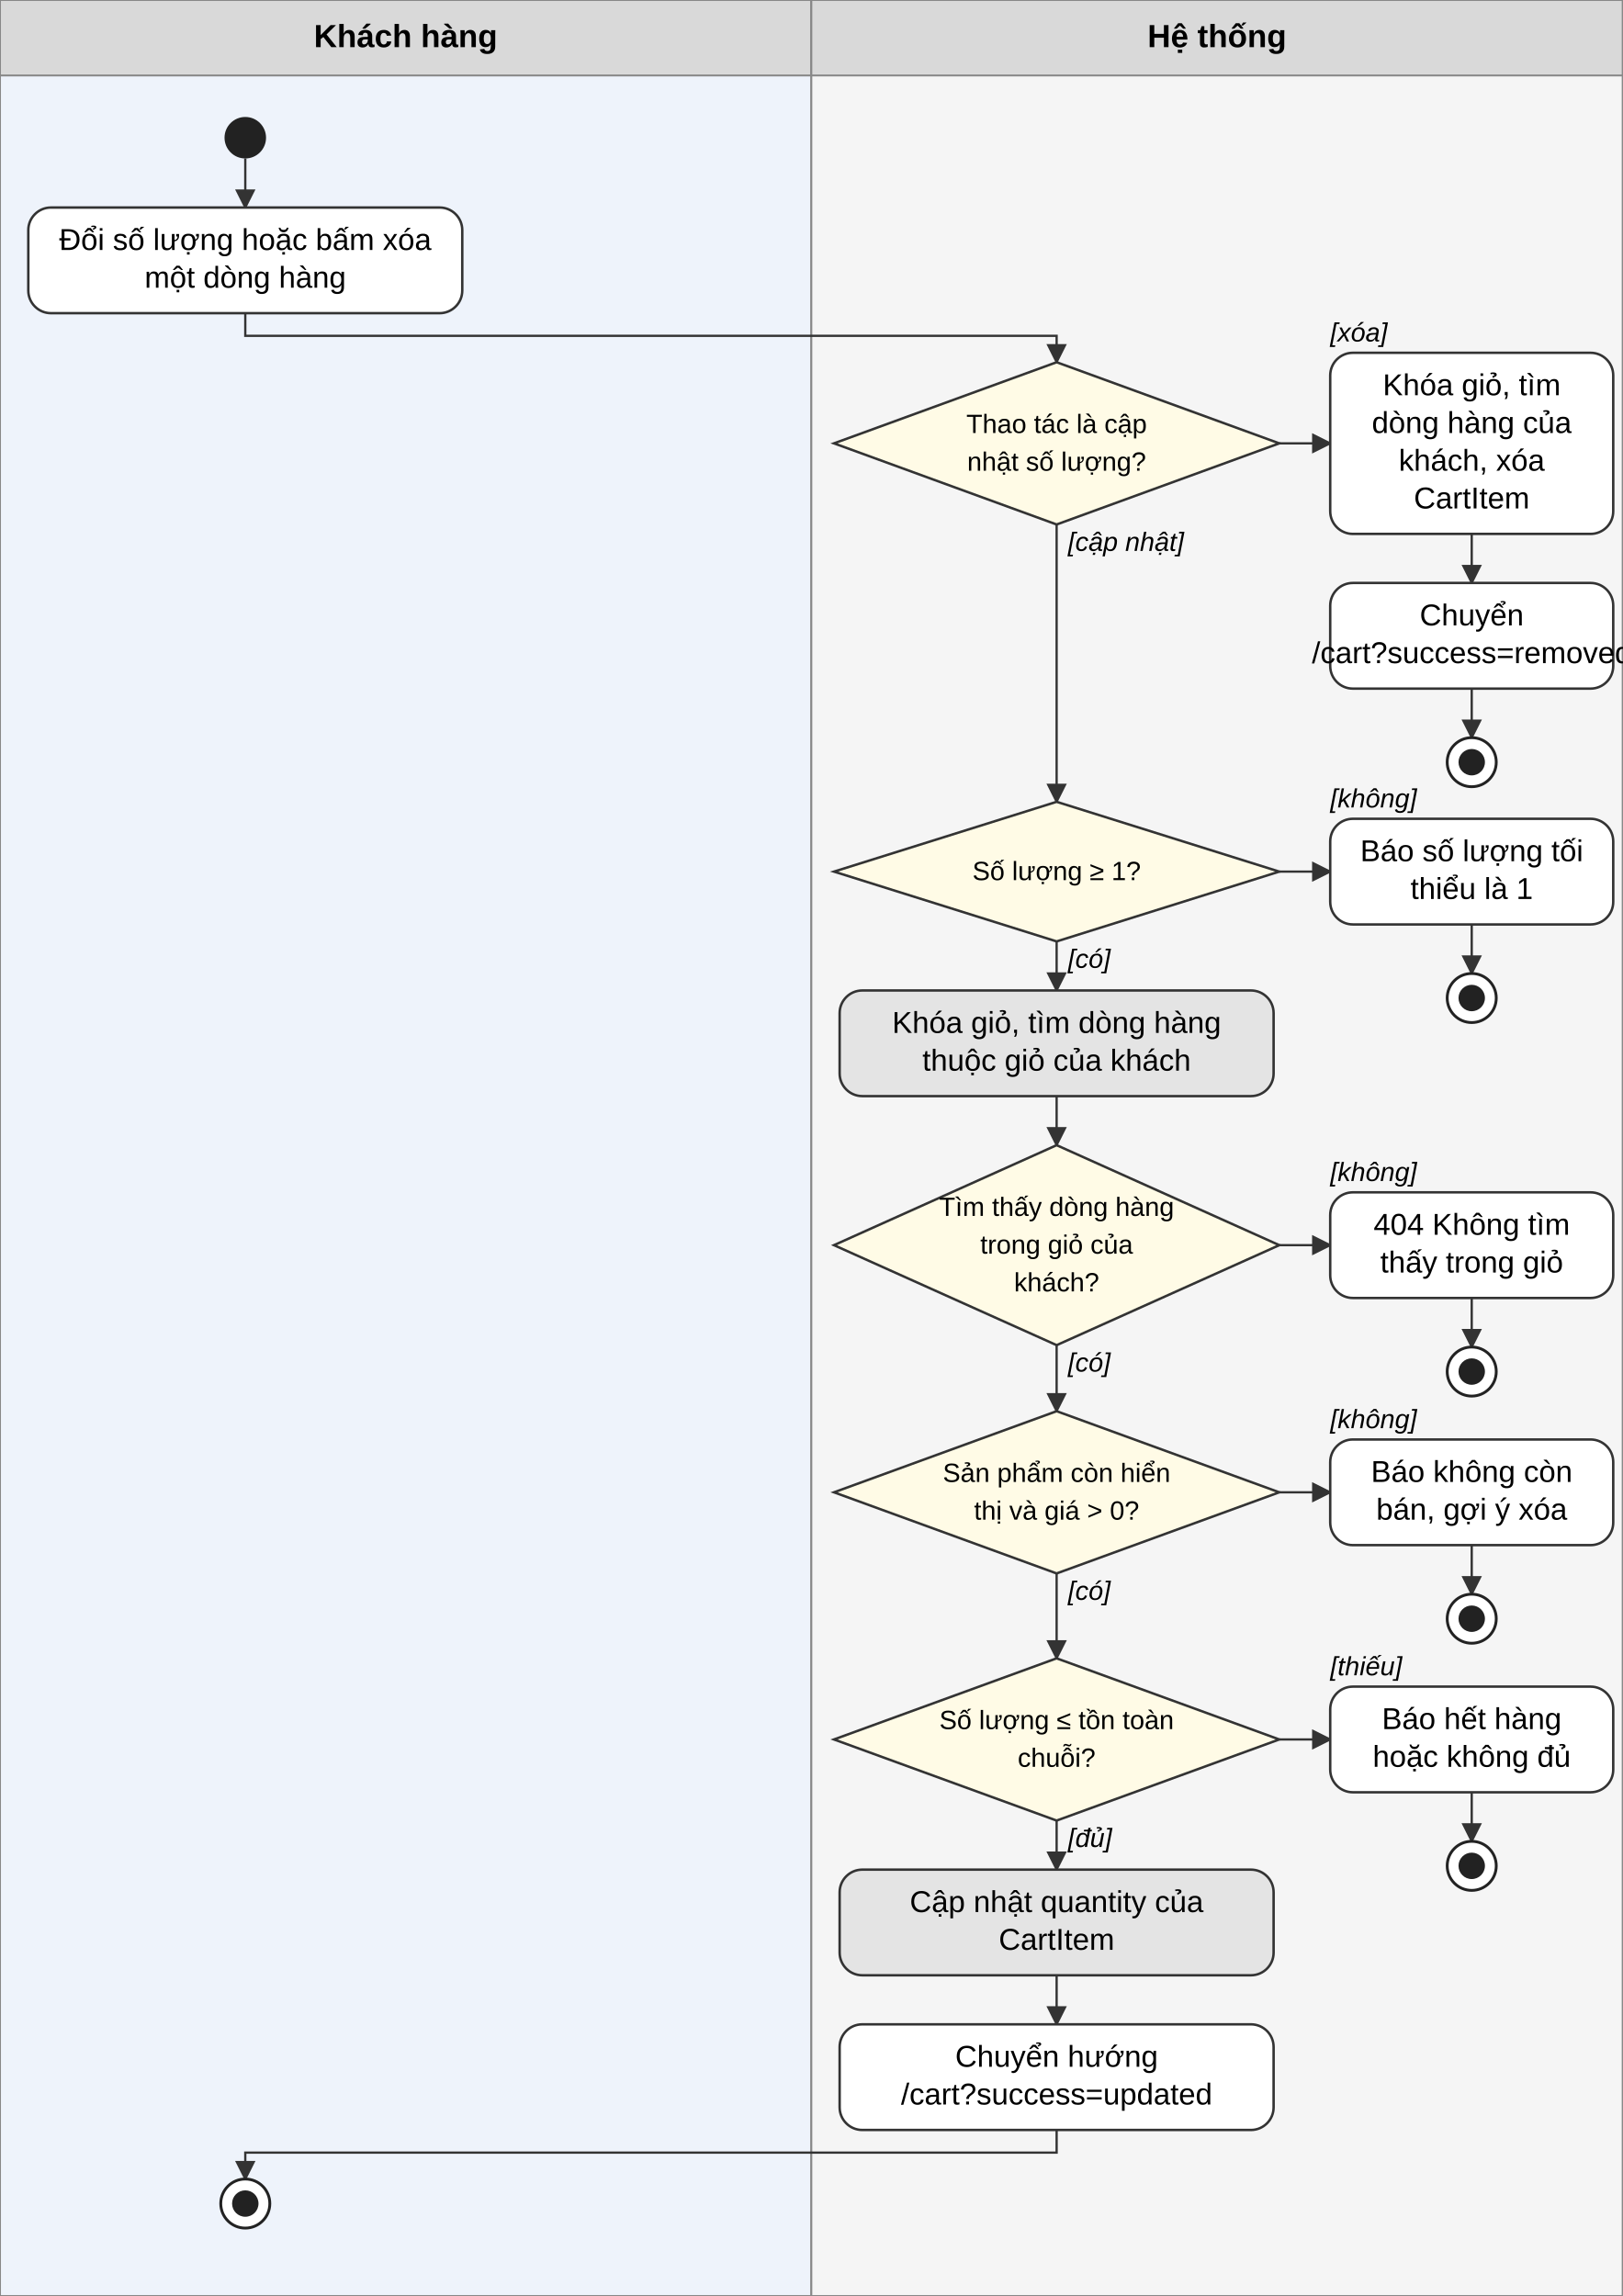
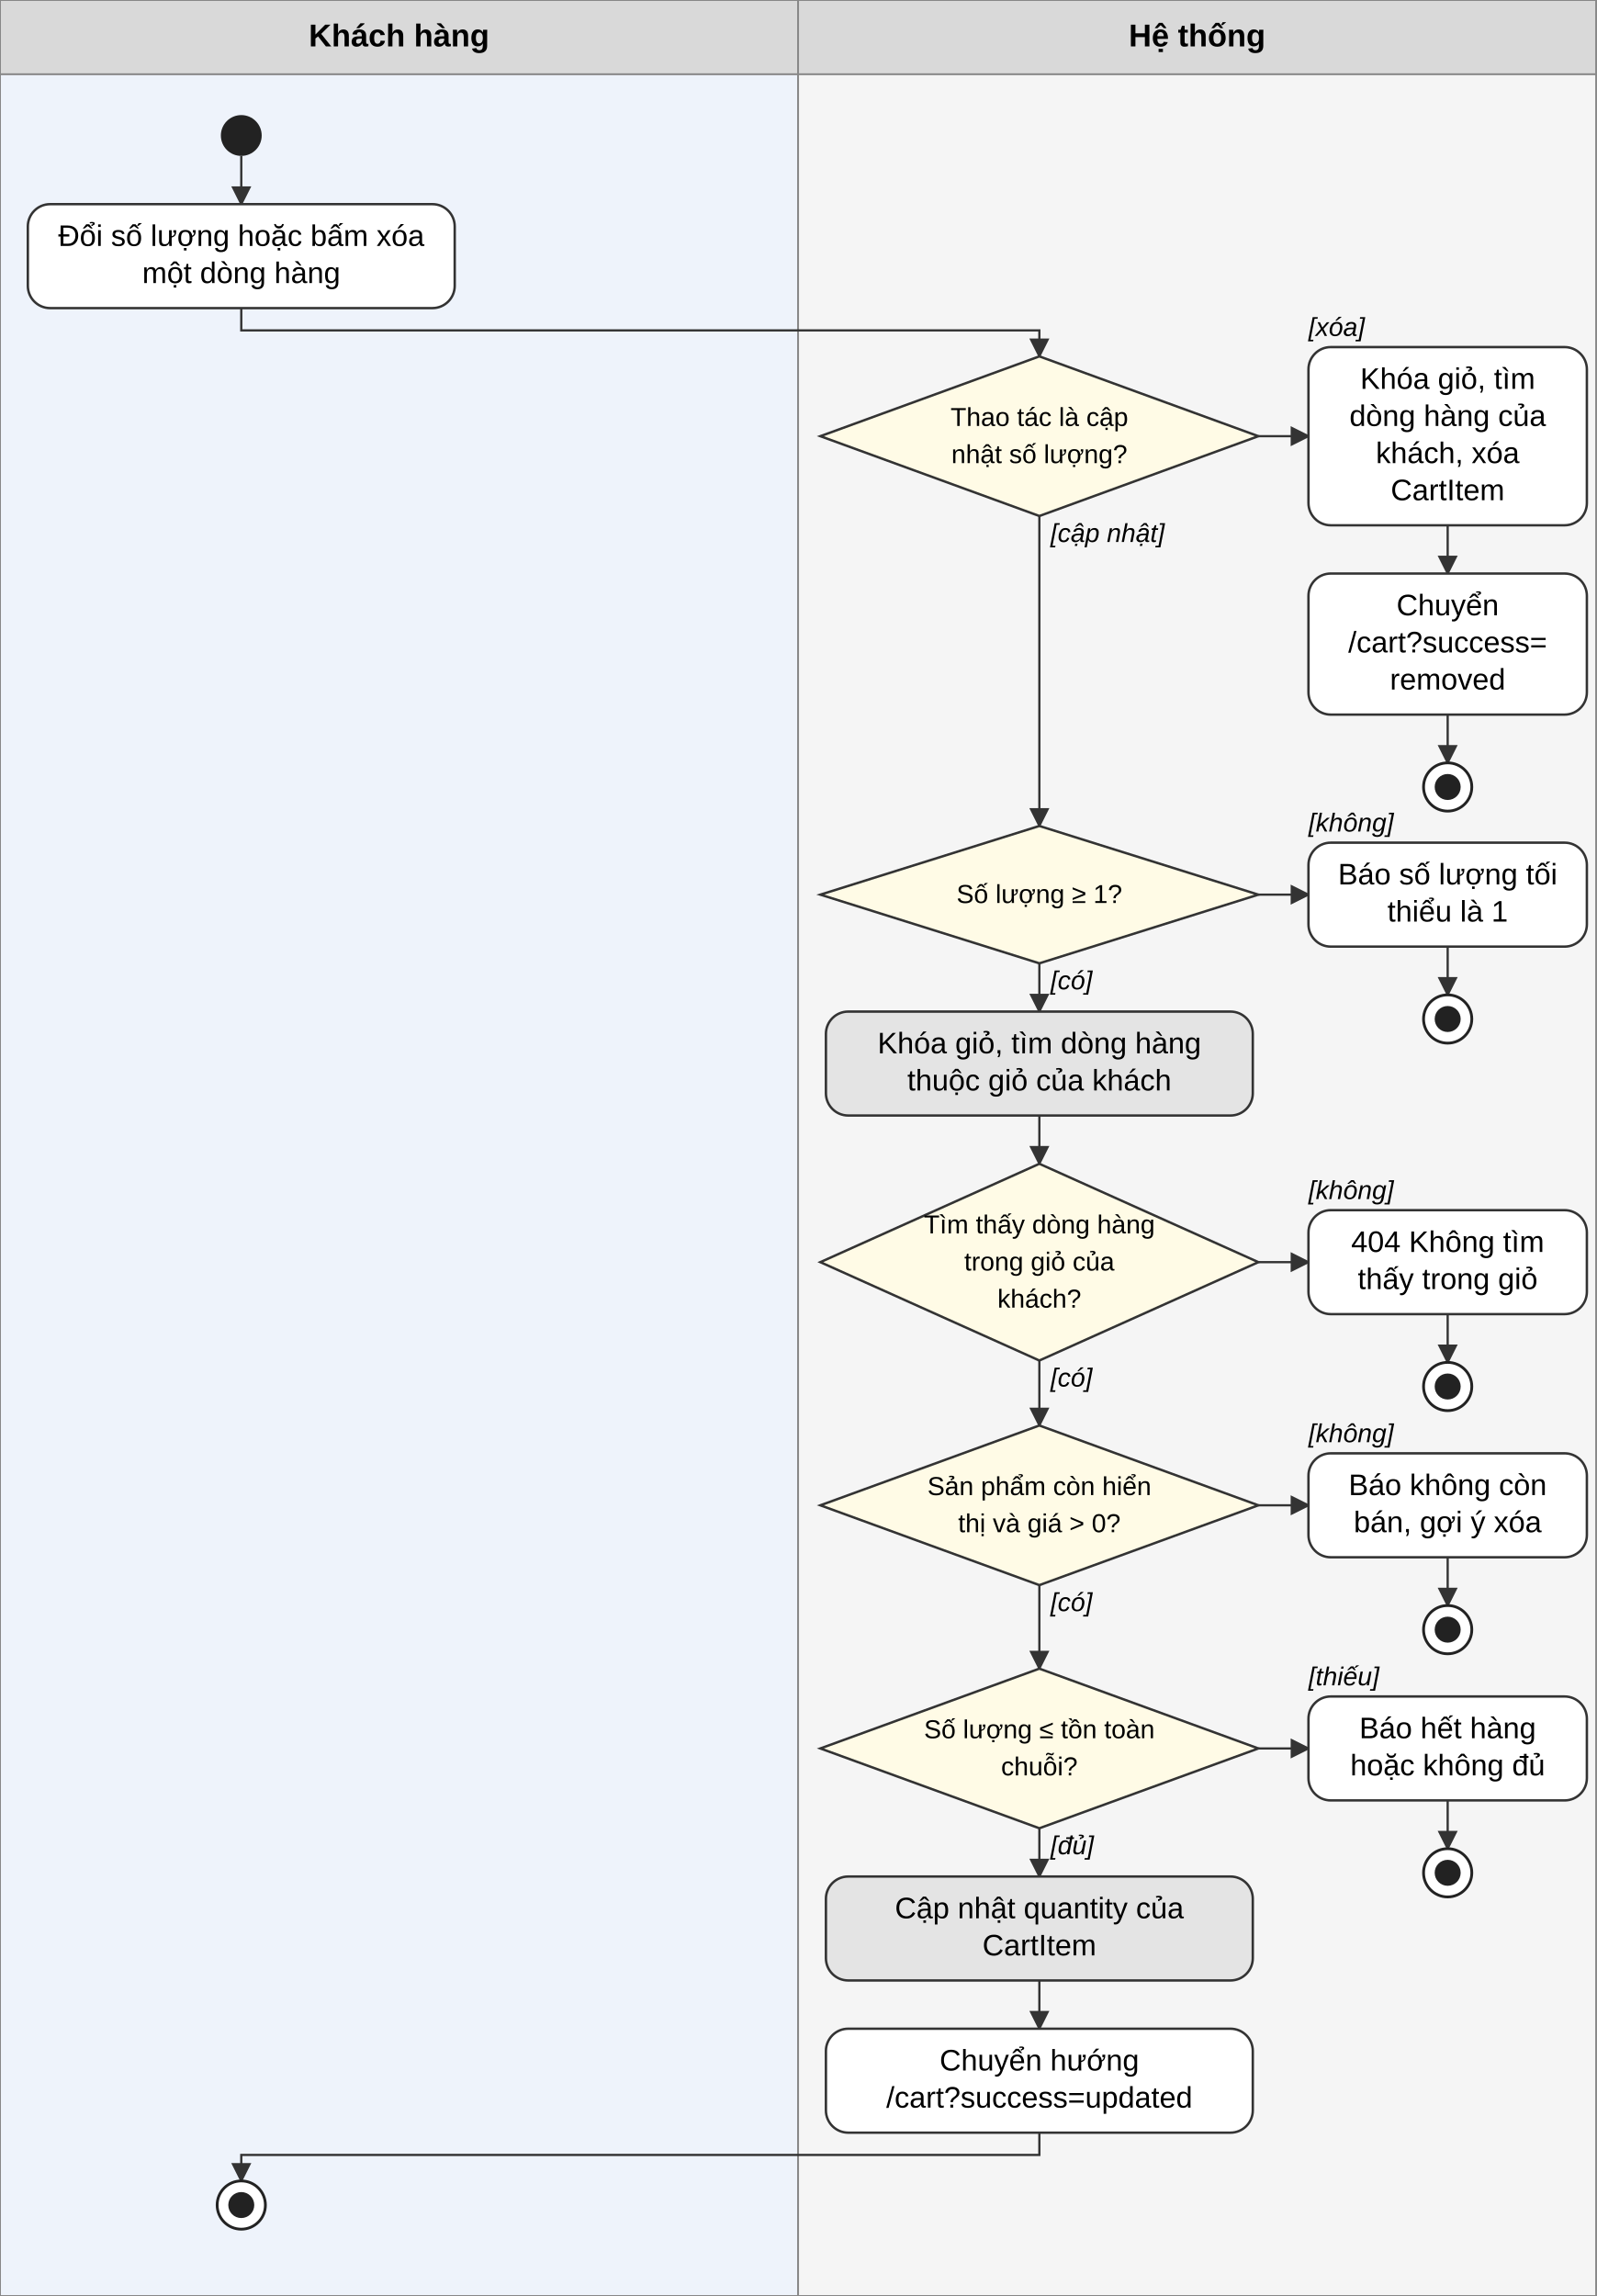
- <svg xmlns="http://www.w3.org/2000/svg" width="860" height="1217.0" viewBox="0 0 860 1217.0" font-family="Arial, Helvetica, sans-serif" font-size="16">
+ <svg xmlns="http://www.w3.org/2000/svg" width="860" height="1237.0" viewBox="0 0 860 1237.0" font-family="Arial, Helvetica, sans-serif" font-size="16">
  <defs>
    <marker id="a" markerWidth="9" markerHeight="9" refX="8" refY="4.5" orient="auto">
      <path d="M0,0 L9,4.5 L0,9 z" fill="#333" />
    </marker>
  </defs>
-   <rect width="860" height="1217.0" fill="#fff" />
-   <rect x="0" y="0" width="430" height="1217.0" fill="#eef3fb" stroke="#888" stroke-width="1" />
+   <rect width="860" height="1237.0" fill="#fff" />
+   <rect x="0" y="0" width="430" height="1237.0" fill="#eef3fb" stroke="#888" stroke-width="1" />
  <rect x="0" y="0" width="430" height="40" fill="#d9d9d9" stroke="#888" />
  <text x="215.0" y="25.0" text-anchor="middle" font-weight="bold" font-size="17">Khách hàng</text>
-   <rect x="430" y="0" width="430" height="1217.0" fill="#f5f5f5" stroke="#888" stroke-width="1" />
+   <rect x="430" y="0" width="430" height="1237.0" fill="#f5f5f5" stroke="#888" stroke-width="1" />
  <rect x="430" y="0" width="430" height="40" fill="#d9d9d9" stroke="#888" />
  <text x="645.0" y="25.0" text-anchor="middle" font-weight="bold" font-size="17">Hệ thống</text>
  <polyline points="130,84 130,110" fill="none" stroke="#333" stroke-width="1.2" marker-end="url(#a)" />
  <polyline points="130,166 130,178 560,178 560,192" fill="none" stroke="#333" stroke-width="1.2" marker-end="url(#a)" />
  <polyline points="678,235.0 705.0,235.0" fill="none" stroke="#333" stroke-width="1.2" marker-end="url(#a)" />
  <polyline points="780,283.0 780,309.0" fill="none" stroke="#333" stroke-width="1.2" marker-end="url(#a)" />
-   <polyline points="780,365.0 780,391.0" fill="none" stroke="#333" stroke-width="1.2" marker-end="url(#a)" />
-   <polyline points="560,278 560,425.0" fill="none" stroke="#333" stroke-width="1.2" marker-end="url(#a)" />
-   <polyline points="678,462.0 705.0,462.0" fill="none" stroke="#333" stroke-width="1.2" marker-end="url(#a)" />
-   <polyline points="780,490.0 780,516.0" fill="none" stroke="#333" stroke-width="1.2" marker-end="url(#a)" />
-   <polyline points="560,499.0 560,525.0" fill="none" stroke="#333" stroke-width="1.2" marker-end="url(#a)" />
-   <polyline points="560,581.0 560,607.0" fill="none" stroke="#333" stroke-width="1.2" marker-end="url(#a)" />
-   <polyline points="678,660.0 705.0,660.0" fill="none" stroke="#333" stroke-width="1.2" marker-end="url(#a)" />
-   <polyline points="780,688.0 780,714.0" fill="none" stroke="#333" stroke-width="1.2" marker-end="url(#a)" />
-   <polyline points="560,713.0 560,748.0" fill="none" stroke="#333" stroke-width="1.2" marker-end="url(#a)" />
-   <polyline points="678,791.0 705.0,791.0" fill="none" stroke="#333" stroke-width="1.2" marker-end="url(#a)" />
-   <polyline points="780,819.0 780,845.0" fill="none" stroke="#333" stroke-width="1.2" marker-end="url(#a)" />
-   <polyline points="560,834.0 560,879.0" fill="none" stroke="#333" stroke-width="1.2" marker-end="url(#a)" />
-   <polyline points="678,922.0 705.0,922.0" fill="none" stroke="#333" stroke-width="1.2" marker-end="url(#a)" />
-   <polyline points="780,950.0 780,976.0" fill="none" stroke="#333" stroke-width="1.2" marker-end="url(#a)" />
-   <polyline points="560,965.0 560,991.0" fill="none" stroke="#333" stroke-width="1.2" marker-end="url(#a)" />
-   <polyline points="560,1047.0 560,1073.0" fill="none" stroke="#333" stroke-width="1.2" marker-end="url(#a)" />
-   <polyline points="560,1129.0 560,1141.0 130,1141.0 130,1155.0" fill="none" stroke="#333" stroke-width="1.2" marker-end="url(#a)" />
+   <polyline points="780,385.0 780,411.0" fill="none" stroke="#333" stroke-width="1.2" marker-end="url(#a)" />
+   <polyline points="560,278 560,445.0" fill="none" stroke="#333" stroke-width="1.2" marker-end="url(#a)" />
+   <polyline points="678,482.0 705.0,482.0" fill="none" stroke="#333" stroke-width="1.2" marker-end="url(#a)" />
+   <polyline points="780,510.0 780,536.0" fill="none" stroke="#333" stroke-width="1.2" marker-end="url(#a)" />
+   <polyline points="560,519.0 560,545.0" fill="none" stroke="#333" stroke-width="1.2" marker-end="url(#a)" />
+   <polyline points="560,601.0 560,627.0" fill="none" stroke="#333" stroke-width="1.2" marker-end="url(#a)" />
+   <polyline points="678,680.0 705.0,680.0" fill="none" stroke="#333" stroke-width="1.2" marker-end="url(#a)" />
+   <polyline points="780,708.0 780,734.0" fill="none" stroke="#333" stroke-width="1.2" marker-end="url(#a)" />
+   <polyline points="560,733.0 560,768.0" fill="none" stroke="#333" stroke-width="1.2" marker-end="url(#a)" />
+   <polyline points="678,811.0 705.0,811.0" fill="none" stroke="#333" stroke-width="1.2" marker-end="url(#a)" />
+   <polyline points="780,839.0 780,865.0" fill="none" stroke="#333" stroke-width="1.2" marker-end="url(#a)" />
+   <polyline points="560,854.0 560,899.0" fill="none" stroke="#333" stroke-width="1.2" marker-end="url(#a)" />
+   <polyline points="678,942.0 705.0,942.0" fill="none" stroke="#333" stroke-width="1.2" marker-end="url(#a)" />
+   <polyline points="780,970.0 780,996.0" fill="none" stroke="#333" stroke-width="1.2" marker-end="url(#a)" />
+   <polyline points="560,985.0 560,1011.0" fill="none" stroke="#333" stroke-width="1.2" marker-end="url(#a)" />
+   <polyline points="560,1067.0 560,1093.0" fill="none" stroke="#333" stroke-width="1.2" marker-end="url(#a)" />
+   <polyline points="560,1149.0 560,1161.0 130,1161.0 130,1175.0" fill="none" stroke="#333" stroke-width="1.2" marker-end="url(#a)" />
  <circle cx="130" cy="73" r="11" fill="#222" />
  <rect x="15.0" y="110" width="230" height="56" rx="12" fill="#ffffff" stroke="#333" stroke-width="1.3" />
  <text x="130" y="132.5" text-anchor="middle">Đổi số lượng hoặc bấm xóa</text>
  <text x="130" y="152.5" text-anchor="middle">một dòng hàng</text>
  <polygon points="560,192 678,235.0 560,278 442,235.0" fill="#fffbe6" stroke="#333" stroke-width="1.3" />
  <text x="560" y="229.5" text-anchor="middle" font-size="14">Thao tác là cập</text>
  <text x="560" y="249.5" text-anchor="middle" font-size="14">nhật số lượng?</text>
  <text x="705.0" y="181.0" font-size="14" font-style="italic">[xóa]</text>
  <rect x="705.0" y="187.0" width="150" height="96" rx="12" fill="#ffffff" stroke="#333" stroke-width="1.3" />
  <text x="780" y="209.5" text-anchor="middle">Khóa giỏ, tìm</text>
  <text x="780" y="229.5" text-anchor="middle">dòng hàng của</text>
  <text x="780" y="249.5" text-anchor="middle">khách, xóa</text>
  <text x="780" y="269.5" text-anchor="middle">CartItem</text>
-   <rect x="705.0" y="309.0" width="150" height="56" rx="12" fill="#ffffff" stroke="#333" stroke-width="1.3" />
+   <rect x="705.0" y="309.0" width="150" height="76" rx="12" fill="#ffffff" stroke="#333" stroke-width="1.3" />
  <text x="780" y="331.5" text-anchor="middle">Chuyển</text>
-   <text x="780" y="351.5" text-anchor="middle">/cart?success=removed</text>
-   <circle cx="780" cy="404.0" r="13" fill="#fff" stroke="#222" stroke-width="1.5" />
-   <circle cx="780" cy="404.0" r="7" fill="#222" />
+   <text x="780" y="351.5" text-anchor="middle">/cart?success=</text>
+   <text x="780" y="371.5" text-anchor="middle">removed</text>
+   <circle cx="780" cy="424.0" r="13" fill="#fff" stroke="#222" stroke-width="1.5" />
+   <circle cx="780" cy="424.0" r="7" fill="#222" />
  <text x="566" y="292" font-size="14" font-style="italic">[cập nhật]</text>
-   <polygon points="560,425.0 678,462.0 560,499.0 442,462.0" fill="#fffbe6" stroke="#333" stroke-width="1.3" />
-   <text x="560" y="466.5" text-anchor="middle" font-size="14">Số lượng ≥ 1?</text>
-   <text x="705.0" y="428.0" font-size="14" font-style="italic">[không]</text>
-   <rect x="705.0" y="434.0" width="150" height="56" rx="12" fill="#ffffff" stroke="#333" stroke-width="1.3" />
-   <text x="780" y="456.5" text-anchor="middle">Báo số lượng tối</text>
-   <text x="780" y="476.5" text-anchor="middle">thiểu là 1</text>
-   <circle cx="780" cy="529.0" r="13" fill="#fff" stroke="#222" stroke-width="1.5" />
-   <circle cx="780" cy="529.0" r="7" fill="#222" />
-   <text x="566" y="513.0" font-size="14" font-style="italic">[có]</text>
-   <rect x="445.0" y="525.0" width="230" height="56" rx="12" fill="#e4e4e4" stroke="#333" stroke-width="1.3" />
-   <text x="560" y="547.5" text-anchor="middle">Khóa giỏ, tìm dòng hàng</text>
-   <text x="560" y="567.5" text-anchor="middle">thuộc giỏ của khách</text>
-   <polygon points="560,607.0 678,660.0 560,713.0 442,660.0" fill="#fffbe6" stroke="#333" stroke-width="1.3" />
-   <text x="560" y="644.5" text-anchor="middle" font-size="14">Tìm thấy dòng hàng</text>
-   <text x="560" y="664.5" text-anchor="middle" font-size="14">trong giỏ của</text>
-   <text x="560" y="684.5" text-anchor="middle" font-size="14">khách?</text>
-   <text x="705.0" y="626.0" font-size="14" font-style="italic">[không]</text>
-   <rect x="705.0" y="632.0" width="150" height="56" rx="12" fill="#ffffff" stroke="#333" stroke-width="1.3" />
-   <text x="780" y="654.5" text-anchor="middle">404 Không tìm</text>
-   <text x="780" y="674.5" text-anchor="middle">thấy trong giỏ</text>
-   <circle cx="780" cy="727.0" r="13" fill="#fff" stroke="#222" stroke-width="1.5" />
-   <circle cx="780" cy="727.0" r="7" fill="#222" />
-   <text x="566" y="727.0" font-size="14" font-style="italic">[có]</text>
-   <polygon points="560,748.0 678,791.0 560,834.0 442,791.0" fill="#fffbe6" stroke="#333" stroke-width="1.3" />
-   <text x="560" y="785.5" text-anchor="middle" font-size="14">Sản phẩm còn hiển</text>
-   <text x="560" y="805.5" text-anchor="middle" font-size="14">thị và giá &gt; 0?</text>
-   <text x="705.0" y="757.0" font-size="14" font-style="italic">[không]</text>
-   <rect x="705.0" y="763.0" width="150" height="56" rx="12" fill="#ffffff" stroke="#333" stroke-width="1.3" />
-   <text x="780" y="785.5" text-anchor="middle">Báo không còn</text>
-   <text x="780" y="805.5" text-anchor="middle">bán, gợi ý xóa</text>
-   <circle cx="780" cy="858.0" r="13" fill="#fff" stroke="#222" stroke-width="1.5" />
-   <circle cx="780" cy="858.0" r="7" fill="#222" />
-   <text x="566" y="848.0" font-size="14" font-style="italic">[có]</text>
-   <polygon points="560,879.0 678,922.0 560,965.0 442,922.0" fill="#fffbe6" stroke="#333" stroke-width="1.3" />
-   <text x="560" y="916.5" text-anchor="middle" font-size="14">Số lượng ≤ tồn toàn</text>
-   <text x="560" y="936.5" text-anchor="middle" font-size="14">chuỗi?</text>
-   <text x="705.0" y="888.0" font-size="14" font-style="italic">[thiếu]</text>
-   <rect x="705.0" y="894.0" width="150" height="56" rx="12" fill="#ffffff" stroke="#333" stroke-width="1.3" />
-   <text x="780" y="916.5" text-anchor="middle">Báo hết hàng</text>
-   <text x="780" y="936.5" text-anchor="middle">hoặc không đủ</text>
-   <circle cx="780" cy="989.0" r="13" fill="#fff" stroke="#222" stroke-width="1.5" />
-   <circle cx="780" cy="989.0" r="7" fill="#222" />
-   <text x="566" y="979.0" font-size="14" font-style="italic">[đủ]</text>
-   <rect x="445.0" y="991.0" width="230" height="56" rx="12" fill="#e4e4e4" stroke="#333" stroke-width="1.3" />
-   <text x="560" y="1013.5" text-anchor="middle">Cập nhật quantity của</text>
-   <text x="560" y="1033.5" text-anchor="middle">CartItem</text>
-   <rect x="445.0" y="1073.0" width="230" height="56" rx="12" fill="#ffffff" stroke="#333" stroke-width="1.3" />
-   <text x="560" y="1095.5" text-anchor="middle">Chuyển hướng</text>
-   <text x="560" y="1115.5" text-anchor="middle">/cart?success=updated</text>
-   <circle cx="130" cy="1168.0" r="13" fill="#fff" stroke="#222" stroke-width="1.5" />
-   <circle cx="130" cy="1168.0" r="7" fill="#222" />
+   <polygon points="560,445.0 678,482.0 560,519.0 442,482.0" fill="#fffbe6" stroke="#333" stroke-width="1.3" />
+   <text x="560" y="486.5" text-anchor="middle" font-size="14">Số lượng ≥ 1?</text>
+   <text x="705.0" y="448.0" font-size="14" font-style="italic">[không]</text>
+   <rect x="705.0" y="454.0" width="150" height="56" rx="12" fill="#ffffff" stroke="#333" stroke-width="1.3" />
+   <text x="780" y="476.5" text-anchor="middle">Báo số lượng tối</text>
+   <text x="780" y="496.5" text-anchor="middle">thiểu là 1</text>
+   <circle cx="780" cy="549.0" r="13" fill="#fff" stroke="#222" stroke-width="1.5" />
+   <circle cx="780" cy="549.0" r="7" fill="#222" />
+   <text x="566" y="533.0" font-size="14" font-style="italic">[có]</text>
+   <rect x="445.0" y="545.0" width="230" height="56" rx="12" fill="#e4e4e4" stroke="#333" stroke-width="1.3" />
+   <text x="560" y="567.5" text-anchor="middle">Khóa giỏ, tìm dòng hàng</text>
+   <text x="560" y="587.5" text-anchor="middle">thuộc giỏ của khách</text>
+   <polygon points="560,627.0 678,680.0 560,733.0 442,680.0" fill="#fffbe6" stroke="#333" stroke-width="1.3" />
+   <text x="560" y="664.5" text-anchor="middle" font-size="14">Tìm thấy dòng hàng</text>
+   <text x="560" y="684.5" text-anchor="middle" font-size="14">trong giỏ của</text>
+   <text x="560" y="704.5" text-anchor="middle" font-size="14">khách?</text>
+   <text x="705.0" y="646.0" font-size="14" font-style="italic">[không]</text>
+   <rect x="705.0" y="652.0" width="150" height="56" rx="12" fill="#ffffff" stroke="#333" stroke-width="1.3" />
+   <text x="780" y="674.5" text-anchor="middle">404 Không tìm</text>
+   <text x="780" y="694.5" text-anchor="middle">thấy trong giỏ</text>
+   <circle cx="780" cy="747.0" r="13" fill="#fff" stroke="#222" stroke-width="1.5" />
+   <circle cx="780" cy="747.0" r="7" fill="#222" />
+   <text x="566" y="747.0" font-size="14" font-style="italic">[có]</text>
+   <polygon points="560,768.0 678,811.0 560,854.0 442,811.0" fill="#fffbe6" stroke="#333" stroke-width="1.3" />
+   <text x="560" y="805.5" text-anchor="middle" font-size="14">Sản phẩm còn hiển</text>
+   <text x="560" y="825.5" text-anchor="middle" font-size="14">thị và giá &gt; 0?</text>
+   <text x="705.0" y="777.0" font-size="14" font-style="italic">[không]</text>
+   <rect x="705.0" y="783.0" width="150" height="56" rx="12" fill="#ffffff" stroke="#333" stroke-width="1.3" />
+   <text x="780" y="805.5" text-anchor="middle">Báo không còn</text>
+   <text x="780" y="825.5" text-anchor="middle">bán, gợi ý xóa</text>
+   <circle cx="780" cy="878.0" r="13" fill="#fff" stroke="#222" stroke-width="1.5" />
+   <circle cx="780" cy="878.0" r="7" fill="#222" />
+   <text x="566" y="868.0" font-size="14" font-style="italic">[có]</text>
+   <polygon points="560,899.0 678,942.0 560,985.0 442,942.0" fill="#fffbe6" stroke="#333" stroke-width="1.3" />
+   <text x="560" y="936.5" text-anchor="middle" font-size="14">Số lượng ≤ tồn toàn</text>
+   <text x="560" y="956.5" text-anchor="middle" font-size="14">chuỗi?</text>
+   <text x="705.0" y="908.0" font-size="14" font-style="italic">[thiếu]</text>
+   <rect x="705.0" y="914.0" width="150" height="56" rx="12" fill="#ffffff" stroke="#333" stroke-width="1.3" />
+   <text x="780" y="936.5" text-anchor="middle">Báo hết hàng</text>
+   <text x="780" y="956.5" text-anchor="middle">hoặc không đủ</text>
+   <circle cx="780" cy="1009.0" r="13" fill="#fff" stroke="#222" stroke-width="1.5" />
+   <circle cx="780" cy="1009.0" r="7" fill="#222" />
+   <text x="566" y="999.0" font-size="14" font-style="italic">[đủ]</text>
+   <rect x="445.0" y="1011.0" width="230" height="56" rx="12" fill="#e4e4e4" stroke="#333" stroke-width="1.3" />
+   <text x="560" y="1033.5" text-anchor="middle">Cập nhật quantity của</text>
+   <text x="560" y="1053.5" text-anchor="middle">CartItem</text>
+   <rect x="445.0" y="1093.0" width="230" height="56" rx="12" fill="#ffffff" stroke="#333" stroke-width="1.3" />
+   <text x="560" y="1115.5" text-anchor="middle">Chuyển hướng</text>
+   <text x="560" y="1135.5" text-anchor="middle">/cart?success=updated</text>
+   <circle cx="130" cy="1188.0" r="13" fill="#fff" stroke="#222" stroke-width="1.5" />
+   <circle cx="130" cy="1188.0" r="7" fill="#222" />
</svg>
